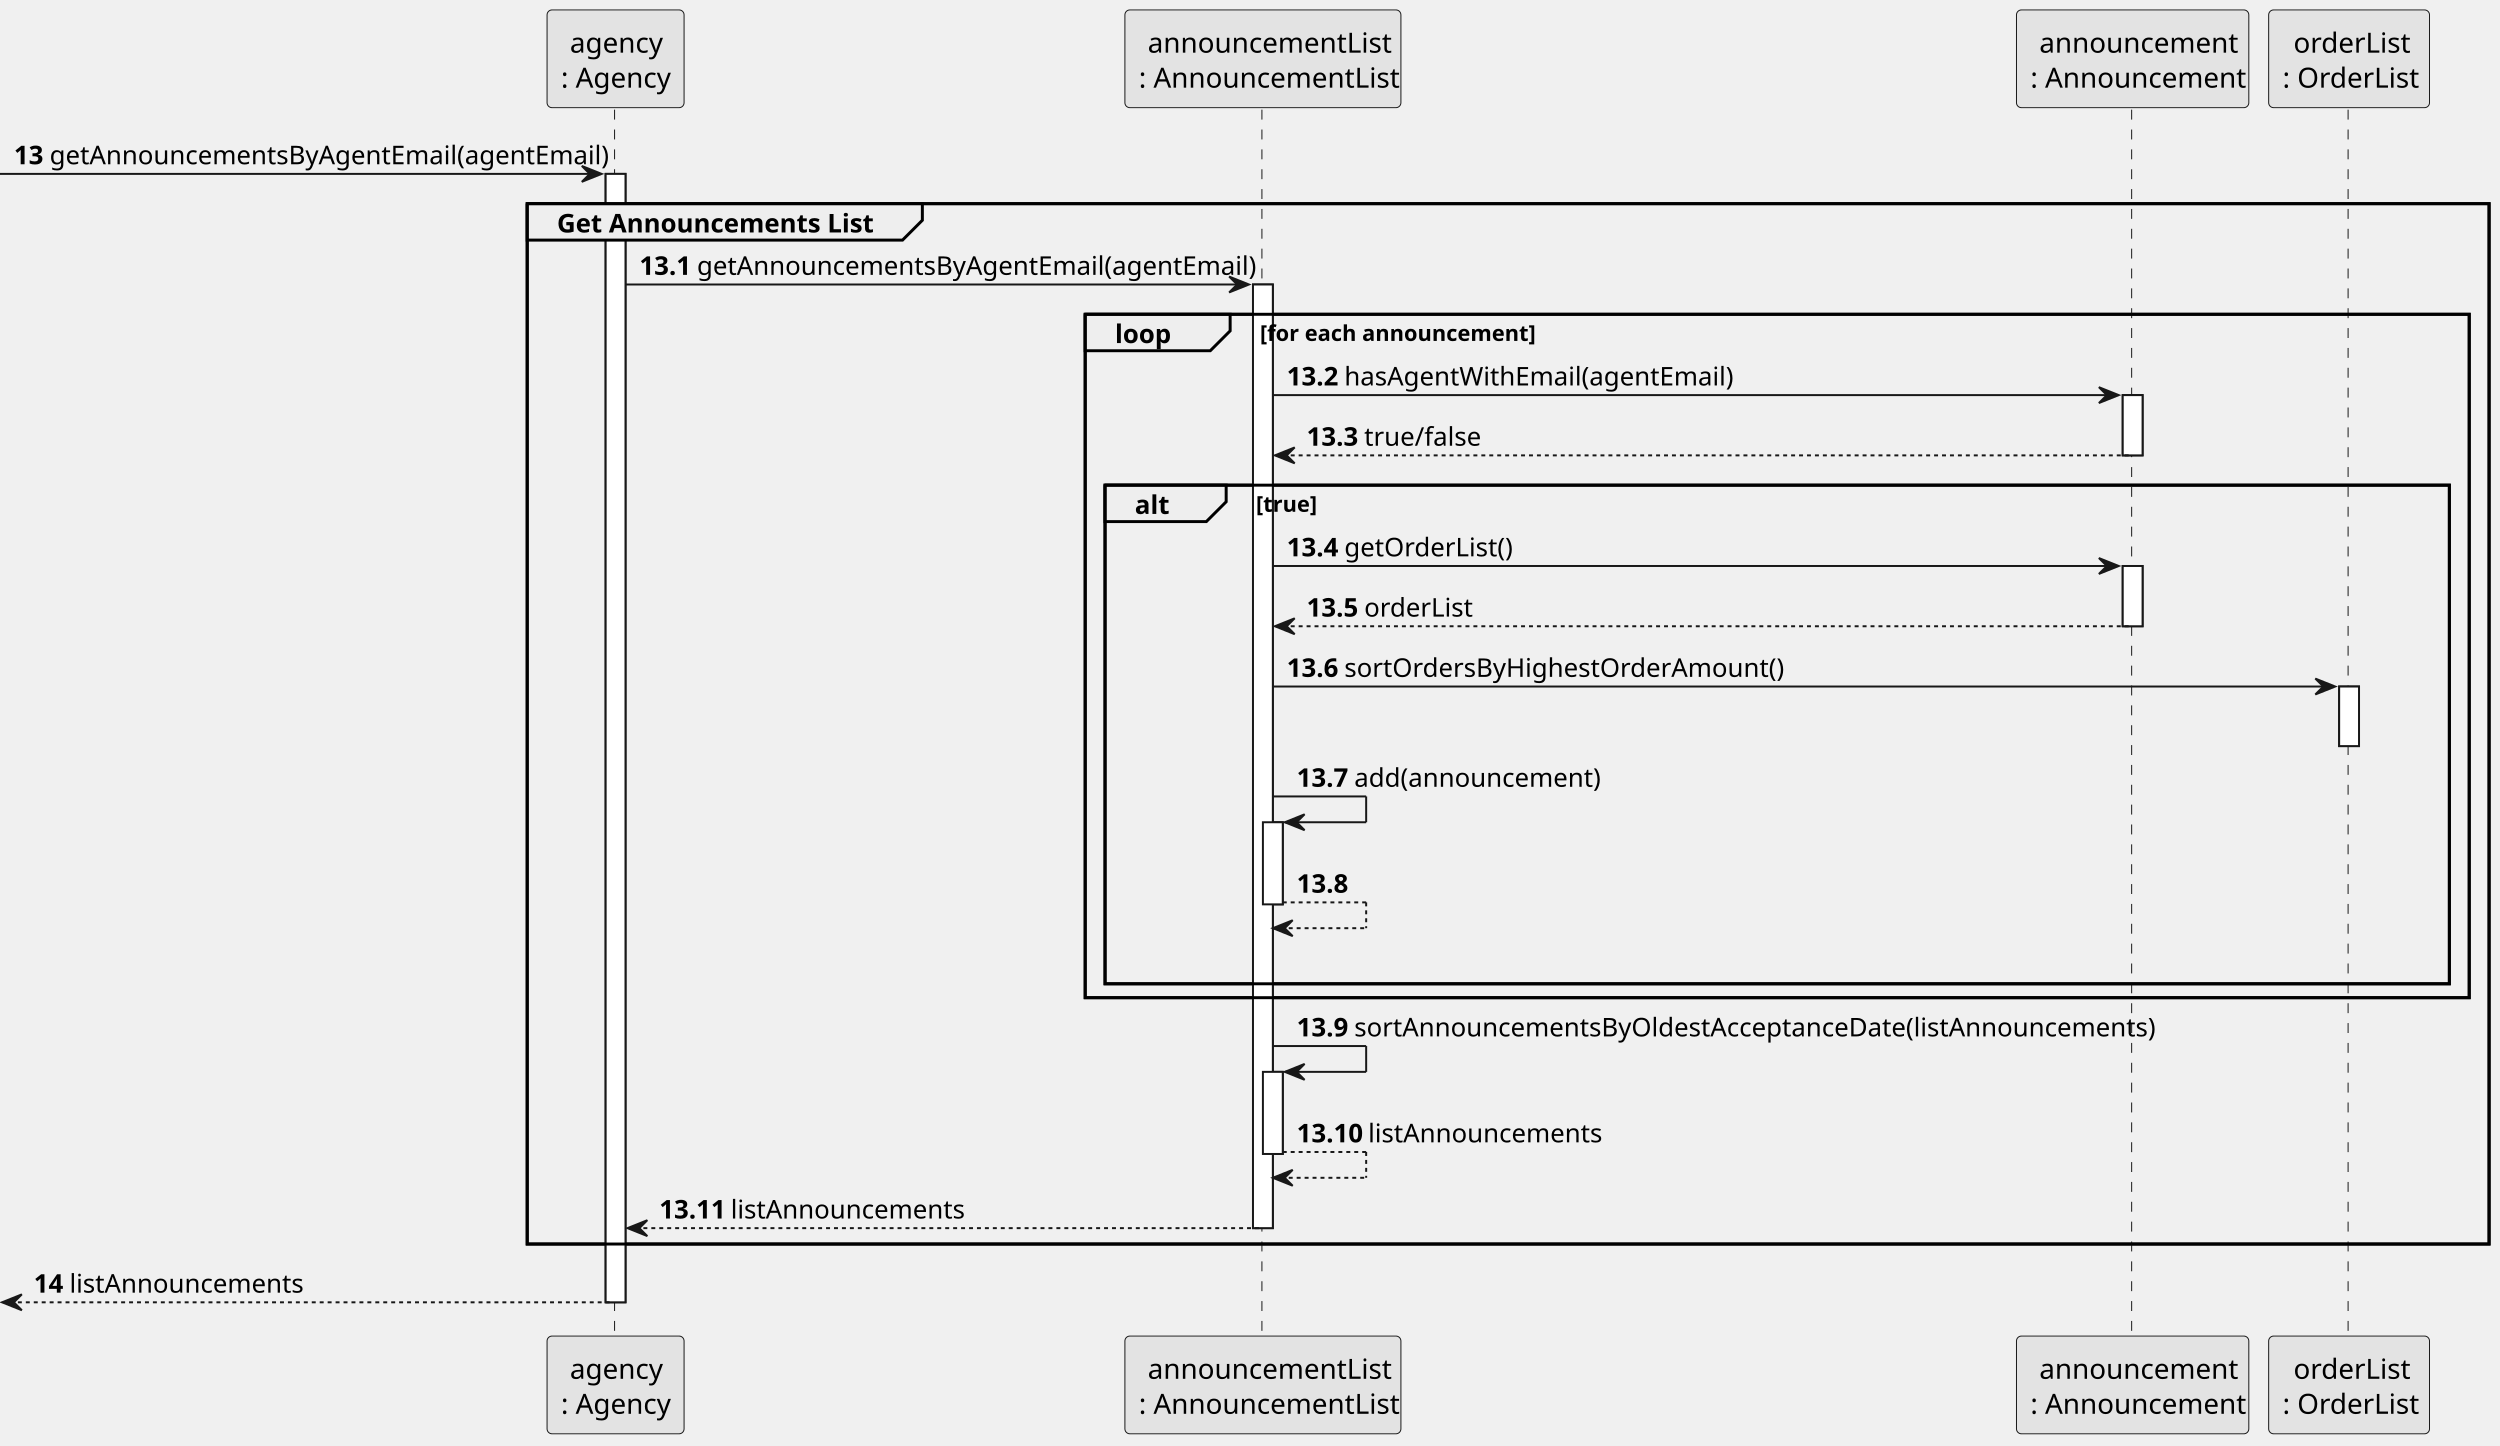
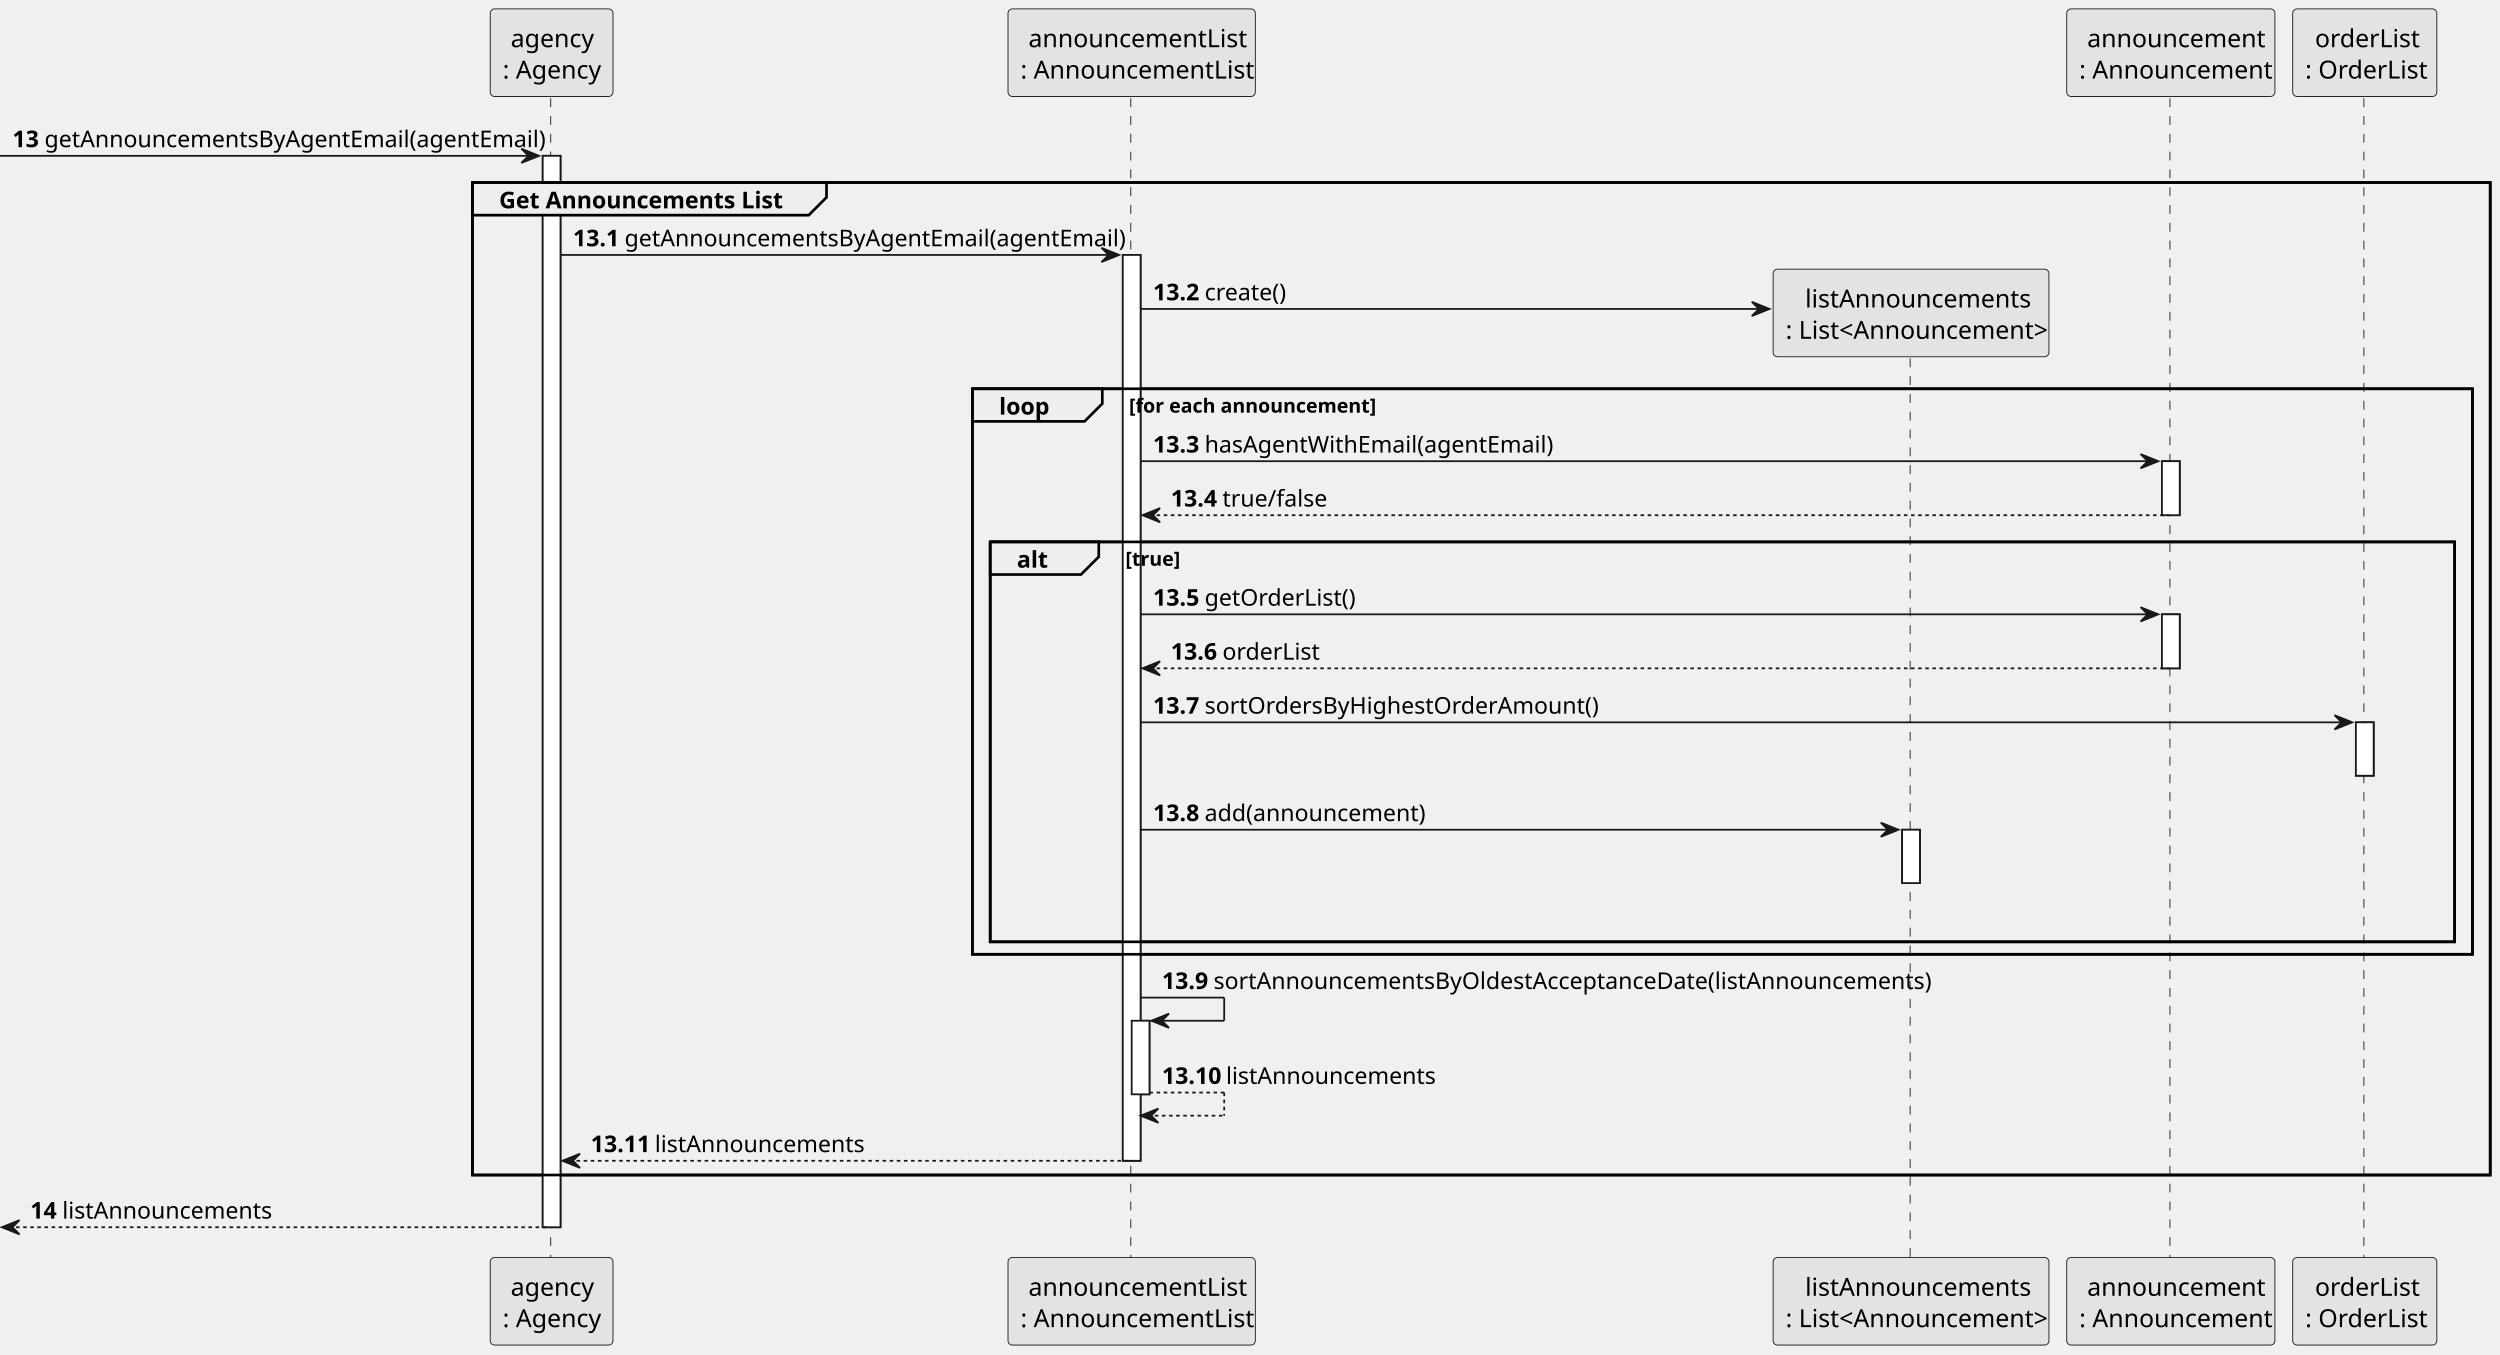
- <svg xmlns="http://www.w3.org/2000/svg" contentStyleType="text/css" height="728px" preserveAspectRatio="none" style="width:1259px;height:728px;background:#FFFFFF;" version="1.1" viewBox="0 0 1259 728" width="1259px" zoomAndPan="magnify">
+ <svg xmlns="http://www.w3.org/2000/svg" contentStyleType="text/css" height="761px" preserveAspectRatio="none" style="width:1405px;height:761px;background:#FFFFFF;" version="1.1" viewBox="0 0 1405 761" width="1405px" zoomAndPan="magnify">
  <defs />
  <g>
-     <rect fill="#FFFFFF" height="568.273" style="stroke:#181818;stroke-width:1.0;" width="10" x="305" y="87.57" />
-     <rect fill="#FFFFFF" height="475.219" style="stroke:#181818;stroke-width:1.0;" width="10" x="631" y="143.273" />
-     <rect fill="#FFFFFF" height="41.352" style="stroke:#181818;stroke-width:1.0;" width="10" x="636" y="414.086" />
-     <rect fill="#FFFFFF" height="41.352" style="stroke:#181818;stroke-width:1.0;" width="10" x="636" y="539.789" />
-     <rect fill="#FFFFFF" height="30.352" style="stroke:#181818;stroke-width:1.0;" width="10" x="1069" y="198.977" />
-     <rect fill="#FFFFFF" height="30.352" style="stroke:#181818;stroke-width:1.0;" width="10" x="1069" y="285.031" />
-     <rect fill="#FFFFFF" height="30" style="stroke:#181818;stroke-width:1.0;" width="10" x="1178" y="345.734" />
-     <rect fill="none" height="523.922" style="stroke:#000000;stroke-width:1.5;" width="988" x="265.5" y="102.57" />
-     <rect fill="none" height="344.164" style="stroke:#000000;stroke-width:1.5;" width="697" x="546.5" y="158.273" />
-     <rect fill="none" height="251.109" style="stroke:#000000;stroke-width:1.5;" width="677" x="556.5" y="244.328" />
-     <line style="stroke:#181818;stroke-width:0.5;stroke-dasharray:5.0,5.0;" x1="309.5" x2="309.5" y1="55.219" y2="673.844" />
-     <line style="stroke:#181818;stroke-width:0.5;stroke-dasharray:5.0,5.0;" x1="635.5" x2="635.5" y1="55.219" y2="673.844" />
-     <line style="stroke:#181818;stroke-width:0.5;stroke-dasharray:5.0,5.0;" x1="1073.5" x2="1073.5" y1="55.219" y2="673.844" />
-     <line style="stroke:#181818;stroke-width:0.5;stroke-dasharray:5.0,5.0;" x1="1182.5" x2="1182.5" y1="55.219" y2="673.844" />
+     <rect fill="#FFFFFF" height="602.141" style="stroke:#181818;stroke-width:1.0;" width="10" x="305" y="87.57" />
+     <rect fill="#FFFFFF" height="509.086" style="stroke:#181818;stroke-width:1.0;" width="10" x="631" y="143.273" />
+     <rect fill="#FFFFFF" height="41.352" style="stroke:#181818;stroke-width:1.0;" width="10" x="636" y="573.656" />
+     <rect fill="#FFFFFF" height="30" style="stroke:#181818;stroke-width:1.0;" width="10" x="1069" y="466.305" />
+     <rect fill="#FFFFFF" height="30.352" style="stroke:#181818;stroke-width:1.0;" width="10" x="1215" y="259.195" />
+     <rect fill="#FFFFFF" height="30.352" style="stroke:#181818;stroke-width:1.0;" width="10" x="1215" y="345.25" />
+     <rect fill="#FFFFFF" height="30" style="stroke:#181818;stroke-width:1.0;" width="10" x="1324" y="405.953" />
+     <rect fill="none" height="557.789" style="stroke:#000000;stroke-width:1.5;" width="1134" x="265.5" y="102.57" />
+     <rect fill="none" height="317.812" style="stroke:#000000;stroke-width:1.5;" width="843" x="546.5" y="218.492" />
+     <rect fill="none" height="224.758" style="stroke:#000000;stroke-width:1.5;" width="823" x="556.5" y="304.547" />
+     <line style="stroke:#181818;stroke-width:0.5;stroke-dasharray:5.0,5.0;" x1="309.5" x2="309.5" y1="55.219" y2="707.711" />
+     <line style="stroke:#181818;stroke-width:0.5;stroke-dasharray:5.0,5.0;" x1="635.5" x2="635.5" y1="55.219" y2="707.711" />
+     <line style="stroke:#181818;stroke-width:0.5;stroke-dasharray:5.0,5.0;" x1="1073.5" x2="1073.5" y1="191.383" y2="707.711" />
+     <line style="stroke:#181818;stroke-width:0.5;stroke-dasharray:5.0,5.0;" x1="1219.5" x2="1219.5" y1="55.219" y2="707.711" />
+     <line style="stroke:#181818;stroke-width:0.5;stroke-dasharray:5.0,5.0;" x1="1328.5" x2="1328.5" y1="55.219" y2="707.711" />
    <rect fill="#E3E3E3" height="49.219" rx="2.5" ry="2.5" style="stroke:#181818;stroke-width:0.5;" width="69" x="275.5" y="5" />
    <text fill="#000000" font-family="sans-serif" font-size="14" lengthAdjust="spacing" textLength="46" x="287" y="26.533">agency</text>
    <text fill="#000000" font-family="sans-serif" font-size="14" lengthAdjust="spacing" textLength="55" x="282.5" y="44.143">: Agency</text>
-     <rect fill="#E3E3E3" height="49.219" rx="2.5" ry="2.5" style="stroke:#181818;stroke-width:0.5;" width="69" x="275.5" y="672.844" />
-     <text fill="#000000" font-family="sans-serif" font-size="14" lengthAdjust="spacing" textLength="46" x="287" y="694.377">agency</text>
-     <text fill="#000000" font-family="sans-serif" font-size="14" lengthAdjust="spacing" textLength="55" x="282.5" y="711.986">: Agency</text>
+     <rect fill="#E3E3E3" height="49.219" rx="2.5" ry="2.5" style="stroke:#181818;stroke-width:0.5;" width="69" x="275.5" y="706.711" />
+     <text fill="#000000" font-family="sans-serif" font-size="14" lengthAdjust="spacing" textLength="46" x="287" y="728.244">agency</text>
+     <text fill="#000000" font-family="sans-serif" font-size="14" lengthAdjust="spacing" textLength="55" x="282.5" y="745.854">: Agency</text>
    <rect fill="#E3E3E3" height="49.219" rx="2.5" ry="2.5" style="stroke:#181818;stroke-width:0.5;" width="139" x="566.5" y="5" />
    <text fill="#000000" font-family="sans-serif" font-size="14" lengthAdjust="spacing" textLength="116" x="578" y="26.533">announcementList</text>
    <text fill="#000000" font-family="sans-serif" font-size="14" lengthAdjust="spacing" textLength="125" x="573.5" y="44.143">: AnnouncementList</text>
-     <rect fill="#E3E3E3" height="49.219" rx="2.5" ry="2.5" style="stroke:#181818;stroke-width:0.5;" width="139" x="566.5" y="672.844" />
-     <text fill="#000000" font-family="sans-serif" font-size="14" lengthAdjust="spacing" textLength="116" x="578" y="694.377">announcementList</text>
-     <text fill="#000000" font-family="sans-serif" font-size="14" lengthAdjust="spacing" textLength="125" x="573.5" y="711.986">: AnnouncementList</text>
-     <rect fill="#E3E3E3" height="49.219" rx="2.5" ry="2.5" style="stroke:#181818;stroke-width:0.5;" width="117" x="1015.5" y="5" />
-     <text fill="#000000" font-family="sans-serif" font-size="14" lengthAdjust="spacing" textLength="94" x="1027" y="26.533">announcement</text>
-     <text fill="#000000" font-family="sans-serif" font-size="14" lengthAdjust="spacing" textLength="103" x="1022.5" y="44.143">: Announcement</text>
-     <rect fill="#E3E3E3" height="49.219" rx="2.5" ry="2.5" style="stroke:#181818;stroke-width:0.5;" width="117" x="1015.5" y="672.844" />
-     <text fill="#000000" font-family="sans-serif" font-size="14" lengthAdjust="spacing" textLength="94" x="1027" y="694.377">announcement</text>
-     <text fill="#000000" font-family="sans-serif" font-size="14" lengthAdjust="spacing" textLength="103" x="1022.5" y="711.986">: Announcement</text>
-     <rect fill="#E3E3E3" height="49.219" rx="2.5" ry="2.5" style="stroke:#181818;stroke-width:0.5;" width="81" x="1142.5" y="5" />
-     <text fill="#000000" font-family="sans-serif" font-size="14" lengthAdjust="spacing" textLength="56" x="1155" y="26.533">orderList</text>
-     <text fill="#000000" font-family="sans-serif" font-size="14" lengthAdjust="spacing" textLength="67" x="1149.5" y="44.143">: OrderList</text>
-     <rect fill="#E3E3E3" height="49.219" rx="2.5" ry="2.5" style="stroke:#181818;stroke-width:0.5;" width="81" x="1142.5" y="672.844" />
-     <text fill="#000000" font-family="sans-serif" font-size="14" lengthAdjust="spacing" textLength="56" x="1155" y="694.377">orderList</text>
-     <text fill="#000000" font-family="sans-serif" font-size="14" lengthAdjust="spacing" textLength="67" x="1149.5" y="711.986">: OrderList</text>
-     <rect fill="#FFFFFF" height="568.273" style="stroke:#181818;stroke-width:1.0;" width="10" x="305" y="87.57" />
-     <rect fill="#FFFFFF" height="475.219" style="stroke:#181818;stroke-width:1.0;" width="10" x="631" y="143.273" />
-     <rect fill="#FFFFFF" height="41.352" style="stroke:#181818;stroke-width:1.0;" width="10" x="636" y="414.086" />
-     <rect fill="#FFFFFF" height="41.352" style="stroke:#181818;stroke-width:1.0;" width="10" x="636" y="539.789" />
-     <rect fill="#FFFFFF" height="30.352" style="stroke:#181818;stroke-width:1.0;" width="10" x="1069" y="198.977" />
-     <rect fill="#FFFFFF" height="30.352" style="stroke:#181818;stroke-width:1.0;" width="10" x="1069" y="285.031" />
-     <rect fill="#FFFFFF" height="30" style="stroke:#181818;stroke-width:1.0;" width="10" x="1178" y="345.734" />
+     <rect fill="#E3E3E3" height="49.219" rx="2.5" ry="2.5" style="stroke:#181818;stroke-width:0.5;" width="139" x="566.5" y="706.711" />
+     <text fill="#000000" font-family="sans-serif" font-size="14" lengthAdjust="spacing" textLength="116" x="578" y="728.244">announcementList</text>
+     <text fill="#000000" font-family="sans-serif" font-size="14" lengthAdjust="spacing" textLength="125" x="573.5" y="745.854">: AnnouncementList</text>
+     <rect fill="#E3E3E3" height="49.219" rx="2.5" ry="2.5" style="stroke:#181818;stroke-width:0.5;" width="155" x="996.5" y="706.711" />
+     <text fill="#000000" font-family="sans-serif" font-size="14" lengthAdjust="spacing" textLength="119" x="1014.5" y="728.244">listAnnouncements</text>
+     <text fill="#000000" font-family="sans-serif" font-size="14" lengthAdjust="spacing" textLength="141" x="1003.5" y="745.854">: List&lt;Announcement&gt;</text>
+     <rect fill="#E3E3E3" height="49.219" rx="2.5" ry="2.5" style="stroke:#181818;stroke-width:0.5;" width="117" x="1161.5" y="5" />
+     <text fill="#000000" font-family="sans-serif" font-size="14" lengthAdjust="spacing" textLength="94" x="1173" y="26.533">announcement</text>
+     <text fill="#000000" font-family="sans-serif" font-size="14" lengthAdjust="spacing" textLength="103" x="1168.5" y="44.143">: Announcement</text>
+     <rect fill="#E3E3E3" height="49.219" rx="2.5" ry="2.5" style="stroke:#181818;stroke-width:0.5;" width="117" x="1161.5" y="706.711" />
+     <text fill="#000000" font-family="sans-serif" font-size="14" lengthAdjust="spacing" textLength="94" x="1173" y="728.244">announcement</text>
+     <text fill="#000000" font-family="sans-serif" font-size="14" lengthAdjust="spacing" textLength="103" x="1168.5" y="745.854">: Announcement</text>
+     <rect fill="#E3E3E3" height="49.219" rx="2.5" ry="2.5" style="stroke:#181818;stroke-width:0.5;" width="81" x="1288.5" y="5" />
+     <text fill="#000000" font-family="sans-serif" font-size="14" lengthAdjust="spacing" textLength="56" x="1301" y="26.533">orderList</text>
+     <text fill="#000000" font-family="sans-serif" font-size="14" lengthAdjust="spacing" textLength="67" x="1295.5" y="44.143">: OrderList</text>
+     <rect fill="#E3E3E3" height="49.219" rx="2.5" ry="2.5" style="stroke:#181818;stroke-width:0.5;" width="81" x="1288.5" y="706.711" />
+     <text fill="#000000" font-family="sans-serif" font-size="14" lengthAdjust="spacing" textLength="56" x="1301" y="728.244">orderList</text>
+     <text fill="#000000" font-family="sans-serif" font-size="14" lengthAdjust="spacing" textLength="67" x="1295.5" y="745.854">: OrderList</text>
+     <rect fill="#FFFFFF" height="602.141" style="stroke:#181818;stroke-width:1.0;" width="10" x="305" y="87.57" />
+     <rect fill="#FFFFFF" height="509.086" style="stroke:#181818;stroke-width:1.0;" width="10" x="631" y="143.273" />
+     <rect fill="#FFFFFF" height="41.352" style="stroke:#181818;stroke-width:1.0;" width="10" x="636" y="573.656" />
+     <rect fill="#FFFFFF" height="30" style="stroke:#181818;stroke-width:1.0;" width="10" x="1069" y="466.305" />
+     <rect fill="#FFFFFF" height="30.352" style="stroke:#181818;stroke-width:1.0;" width="10" x="1215" y="259.195" />
+     <rect fill="#FFFFFF" height="30.352" style="stroke:#181818;stroke-width:1.0;" width="10" x="1215" y="345.25" />
+     <rect fill="#FFFFFF" height="30" style="stroke:#181818;stroke-width:1.0;" width="10" x="1324" y="405.953" />
    <polygon fill="#181818" points="293,83.57,303,87.57,293,91.57,297,87.57" style="stroke:#181818;stroke-width:1.0;" />
    <line style="stroke:#181818;stroke-width:1.0;" x1="0" x2="299" y1="87.57" y2="87.57" />
    <text fill="#000000" font-family="sans-serif" font-size="13" font-weight="bold" lengthAdjust="spacing" textLength="14" x="7" y="82.714">13</text>
    <text fill="#000000" font-family="sans-serif" font-size="13" lengthAdjust="spacing" textLength="268" x="25" y="82.714">getAnnouncementsByAgentEmail(agentEmail)</text>
    <path d="M265.5,102.57 L464.5,102.57 L464.5,110.922 L454.5,120.922 L265.5,120.922 L265.5,102.57 " fill="#EEEEEE" style="stroke:#000000;stroke-width:1.5;" />
-     <rect fill="none" height="523.922" style="stroke:#000000;stroke-width:1.5;" width="988" x="265.5" y="102.57" />
+     <rect fill="none" height="557.789" style="stroke:#000000;stroke-width:1.5;" width="1134" x="265.5" y="102.57" />
    <text fill="#000000" font-family="sans-serif" font-size="13" font-weight="bold" lengthAdjust="spacing" textLength="154" x="280.5" y="117.065">Get Announcements List</text>
    <polygon fill="#181818" points="619,139.273,629,143.273,619,147.273,623,143.273" style="stroke:#181818;stroke-width:1.0;" />
    <line style="stroke:#181818;stroke-width:1.0;" x1="315" x2="625" y1="143.273" y2="143.273" />
    <text fill="#000000" font-family="sans-serif" font-size="13" font-weight="bold" lengthAdjust="spacing" textLength="25" x="322" y="138.417">13.1</text>
    <text fill="#000000" font-family="sans-serif" font-size="13" lengthAdjust="spacing" textLength="268" x="351" y="138.417">getAnnouncementsByAgentEmail(agentEmail)</text>
-     <path d="M546.5,158.273 L619.5,158.273 L619.5,166.625 L609.5,176.625 L546.5,176.625 L546.5,158.273 " fill="#EEEEEE" style="stroke:#000000;stroke-width:1.5;" />
-     <rect fill="none" height="344.164" style="stroke:#000000;stroke-width:1.5;" width="697" x="546.5" y="158.273" />
-     <text fill="#000000" font-family="sans-serif" font-size="13" font-weight="bold" lengthAdjust="spacing" textLength="28" x="561.5" y="172.769">loop</text>
-     <text fill="#000000" font-family="sans-serif" font-size="11" font-weight="bold" lengthAdjust="spacing" textLength="139" x="634.5" y="171.692">[for each announcement]</text>
-     <polygon fill="#181818" points="1057,194.977,1067,198.977,1057,202.977,1061,198.977" style="stroke:#181818;stroke-width:1.0;" />
-     <line style="stroke:#181818;stroke-width:1.0;" x1="641" x2="1063" y1="198.977" y2="198.977" />
-     <text fill="#000000" font-family="sans-serif" font-size="13" font-weight="bold" lengthAdjust="spacing" textLength="25" x="648" y="194.12">13.2</text>
-     <text fill="#000000" font-family="sans-serif" font-size="13" lengthAdjust="spacing" textLength="188" x="677" y="194.12">hasAgentWithEmail(agentEmail)</text>
-     <polygon fill="#181818" points="652,225.328,642,229.328,652,233.328,648,229.328" style="stroke:#181818;stroke-width:1.0;" />
-     <line style="stroke:#181818;stroke-width:1.0;stroke-dasharray:2.0,2.0;" x1="646" x2="1073" y1="229.328" y2="229.328" />
-     <text fill="#000000" font-family="sans-serif" font-size="13" font-weight="bold" lengthAdjust="spacing" textLength="25" x="658" y="224.472">13.3</text>
-     <text fill="#000000" font-family="sans-serif" font-size="13" lengthAdjust="spacing" textLength="53" x="687" y="224.472">true/false</text>
-     <path d="M556.5,244.328 L617.5,244.328 L617.5,252.68 L607.5,262.68 L556.5,262.68 L556.5,244.328 " fill="#EEEEEE" style="stroke:#000000;stroke-width:1.5;" />
-     <rect fill="none" height="251.109" style="stroke:#000000;stroke-width:1.5;" width="677" x="556.5" y="244.328" />
-     <text fill="#000000" font-family="sans-serif" font-size="13" font-weight="bold" lengthAdjust="spacing" textLength="16" x="571.5" y="258.823">alt</text>
-     <text fill="#000000" font-family="sans-serif" font-size="11" font-weight="bold" lengthAdjust="spacing" textLength="31" x="632.5" y="257.747">[true]</text>
-     <polygon fill="#181818" points="1057,281.031,1067,285.031,1057,289.031,1061,285.031" style="stroke:#181818;stroke-width:1.0;" />
-     <line style="stroke:#181818;stroke-width:1.0;" x1="641" x2="1063" y1="285.031" y2="285.031" />
-     <text fill="#000000" font-family="sans-serif" font-size="13" font-weight="bold" lengthAdjust="spacing" textLength="25" x="648" y="280.175">13.4</text>
-     <text fill="#000000" font-family="sans-serif" font-size="13" lengthAdjust="spacing" textLength="79" x="677" y="280.175">getOrderList()</text>
-     <polygon fill="#181818" points="652,311.383,642,315.383,652,319.383,648,315.383" style="stroke:#181818;stroke-width:1.0;" />
-     <line style="stroke:#181818;stroke-width:1.0;stroke-dasharray:2.0,2.0;" x1="646" x2="1073" y1="315.383" y2="315.383" />
-     <text fill="#000000" font-family="sans-serif" font-size="13" font-weight="bold" lengthAdjust="spacing" textLength="25" x="658" y="310.526">13.5</text>
-     <text fill="#000000" font-family="sans-serif" font-size="13" lengthAdjust="spacing" textLength="50" x="687" y="310.526">orderList</text>
-     <polygon fill="#181818" points="1166,341.734,1176,345.734,1166,349.734,1170,345.734" style="stroke:#181818;stroke-width:1.0;" />
-     <line style="stroke:#181818;stroke-width:1.0;" x1="641" x2="1172" y1="345.734" y2="345.734" />
-     <text fill="#000000" font-family="sans-serif" font-size="13" font-weight="bold" lengthAdjust="spacing" textLength="25" x="648" y="340.878">13.6</text>
-     <text fill="#000000" font-family="sans-serif" font-size="13" lengthAdjust="spacing" textLength="206" x="677" y="340.878">sortOrdersByHighestOrderAmount()</text>
-     <line style="stroke:#181818;stroke-width:1.0;" x1="641" x2="688" y1="401.086" y2="401.086" />
-     <line style="stroke:#181818;stroke-width:1.0;" x1="688" x2="688" y1="401.086" y2="414.086" />
-     <line style="stroke:#181818;stroke-width:1.0;" x1="647" x2="688" y1="414.086" y2="414.086" />
-     <polygon fill="#181818" points="657,410.086,647,414.086,657,418.086,653,414.086" style="stroke:#181818;stroke-width:1.0;" />
-     <text fill="#000000" font-family="sans-serif" font-size="13" font-weight="bold" lengthAdjust="spacing" textLength="25" x="653" y="396.229">13.7</text>
-     <text fill="#000000" font-family="sans-serif" font-size="13" lengthAdjust="spacing" textLength="114" x="682" y="396.229">add(announcement)</text>
-     <line style="stroke:#181818;stroke-width:1.0;stroke-dasharray:2.0,2.0;" x1="646" x2="688" y1="454.438" y2="454.438" />
-     <line style="stroke:#181818;stroke-width:1.0;stroke-dasharray:2.0,2.0;" x1="688" x2="688" y1="454.438" y2="467.438" />
-     <line style="stroke:#181818;stroke-width:1.0;stroke-dasharray:2.0,2.0;" x1="641" x2="688" y1="467.438" y2="467.438" />
-     <polygon fill="#181818" points="651,463.438,641,467.438,651,471.438,647,467.438" style="stroke:#181818;stroke-width:1.0;" />
-     <text fill="#000000" font-family="sans-serif" font-size="13" font-weight="bold" lengthAdjust="spacing" textLength="25" x="653" y="449.581">13.8</text>
-     <text fill="#000000" font-family="sans-serif" font-size="13" lengthAdjust="spacing" textLength="4" x="682" y="449.581"> </text>
-     <line style="stroke:#181818;stroke-width:1.0;" x1="641" x2="688" y1="526.789" y2="526.789" />
-     <line style="stroke:#181818;stroke-width:1.0;" x1="688" x2="688" y1="526.789" y2="539.789" />
-     <line style="stroke:#181818;stroke-width:1.0;" x1="647" x2="688" y1="539.789" y2="539.789" />
-     <polygon fill="#181818" points="657,535.789,647,539.789,657,543.789,653,539.789" style="stroke:#181818;stroke-width:1.0;" />
-     <text fill="#000000" font-family="sans-serif" font-size="13" font-weight="bold" lengthAdjust="spacing" textLength="25" x="653" y="521.933">13.9</text>
-     <text fill="#000000" font-family="sans-serif" font-size="13" lengthAdjust="spacing" textLength="385" x="682" y="521.933">sortAnnouncementsByOldestAcceptanceDate(listAnnouncements)</text>
-     <line style="stroke:#181818;stroke-width:1.0;stroke-dasharray:2.0,2.0;" x1="646" x2="688" y1="580.141" y2="580.141" />
-     <line style="stroke:#181818;stroke-width:1.0;stroke-dasharray:2.0,2.0;" x1="688" x2="688" y1="580.141" y2="593.141" />
-     <line style="stroke:#181818;stroke-width:1.0;stroke-dasharray:2.0,2.0;" x1="641" x2="688" y1="593.141" y2="593.141" />
-     <polygon fill="#181818" points="651,589.141,641,593.141,651,597.141,647,593.141" style="stroke:#181818;stroke-width:1.0;" />
-     <text fill="#000000" font-family="sans-serif" font-size="13" font-weight="bold" lengthAdjust="spacing" textLength="32" x="653" y="575.284">13.10</text>
-     <text fill="#000000" font-family="sans-serif" font-size="13" lengthAdjust="spacing" textLength="111" x="689" y="575.284">listAnnouncements</text>
-     <polygon fill="#181818" points="326,614.492,316,618.492,326,622.492,322,618.492" style="stroke:#181818;stroke-width:1.0;" />
-     <line style="stroke:#181818;stroke-width:1.0;stroke-dasharray:2.0,2.0;" x1="320" x2="635" y1="618.492" y2="618.492" />
-     <text fill="#000000" font-family="sans-serif" font-size="13" font-weight="bold" lengthAdjust="spacing" textLength="32" x="332" y="613.636">13.11</text>
-     <text fill="#000000" font-family="sans-serif" font-size="13" lengthAdjust="spacing" textLength="111" x="368" y="613.636">listAnnouncements</text>
-     <polygon fill="#181818" points="11,651.844,1,655.844,11,659.844,7,655.844" style="stroke:#181818;stroke-width:1.0;" />
-     <line style="stroke:#181818;stroke-width:1.0;stroke-dasharray:2.0,2.0;" x1="5" x2="309" y1="655.844" y2="655.844" />
-     <text fill="#000000" font-family="sans-serif" font-size="13" font-weight="bold" lengthAdjust="spacing" textLength="14" x="17" y="650.987">14</text>
-     <text fill="#000000" font-family="sans-serif" font-size="13" lengthAdjust="spacing" textLength="111" x="35" y="650.987">listAnnouncements</text>
+     <polygon fill="#181818" points="984.5,169.625,994.5,173.625,984.5,177.625,988.5,173.625" style="stroke:#181818;stroke-width:1.0;" />
+     <line style="stroke:#181818;stroke-width:1.0;" x1="641" x2="990.5" y1="173.625" y2="173.625" />
+     <text fill="#000000" font-family="sans-serif" font-size="13" font-weight="bold" lengthAdjust="spacing" textLength="25" x="648" y="168.769">13.2</text>
+     <text fill="#000000" font-family="sans-serif" font-size="13" lengthAdjust="spacing" textLength="44" x="677" y="168.769">create()</text>
+     <rect fill="#E3E3E3" height="49.219" rx="2.5" ry="2.5" style="stroke:#181818;stroke-width:0.5;" width="155" x="996.5" y="151.273" />
+     <text fill="#000000" font-family="sans-serif" font-size="14" lengthAdjust="spacing" textLength="119" x="1014.5" y="172.807">listAnnouncements</text>
+     <text fill="#000000" font-family="sans-serif" font-size="14" lengthAdjust="spacing" textLength="141" x="1003.5" y="190.416">: List&lt;Announcement&gt;</text>
+     <path d="M546.5,218.492 L619.5,218.492 L619.5,226.844 L609.5,236.844 L546.5,236.844 L546.5,218.492 " fill="#EEEEEE" style="stroke:#000000;stroke-width:1.5;" />
+     <rect fill="none" height="317.812" style="stroke:#000000;stroke-width:1.5;" width="843" x="546.5" y="218.492" />
+     <text fill="#000000" font-family="sans-serif" font-size="13" font-weight="bold" lengthAdjust="spacing" textLength="28" x="561.5" y="232.987">loop</text>
+     <text fill="#000000" font-family="sans-serif" font-size="11" font-weight="bold" lengthAdjust="spacing" textLength="139" x="634.5" y="231.911">[for each announcement]</text>
+     <polygon fill="#181818" points="1203,255.195,1213,259.195,1203,263.195,1207,259.195" style="stroke:#181818;stroke-width:1.0;" />
+     <line style="stroke:#181818;stroke-width:1.0;" x1="641" x2="1209" y1="259.195" y2="259.195" />
+     <text fill="#000000" font-family="sans-serif" font-size="13" font-weight="bold" lengthAdjust="spacing" textLength="25" x="648" y="254.339">13.3</text>
+     <text fill="#000000" font-family="sans-serif" font-size="13" lengthAdjust="spacing" textLength="188" x="677" y="254.339">hasAgentWithEmail(agentEmail)</text>
+     <polygon fill="#181818" points="652,285.547,642,289.547,652,293.547,648,289.547" style="stroke:#181818;stroke-width:1.0;" />
+     <line style="stroke:#181818;stroke-width:1.0;stroke-dasharray:2.0,2.0;" x1="646" x2="1219" y1="289.547" y2="289.547" />
+     <text fill="#000000" font-family="sans-serif" font-size="13" font-weight="bold" lengthAdjust="spacing" textLength="25" x="658" y="284.69">13.4</text>
+     <text fill="#000000" font-family="sans-serif" font-size="13" lengthAdjust="spacing" textLength="53" x="687" y="284.69">true/false</text>
+     <path d="M556.5,304.547 L617.5,304.547 L617.5,312.898 L607.5,322.898 L556.5,322.898 L556.5,304.547 " fill="#EEEEEE" style="stroke:#000000;stroke-width:1.5;" />
+     <rect fill="none" height="224.758" style="stroke:#000000;stroke-width:1.5;" width="823" x="556.5" y="304.547" />
+     <text fill="#000000" font-family="sans-serif" font-size="13" font-weight="bold" lengthAdjust="spacing" textLength="16" x="571.5" y="319.042">alt</text>
+     <text fill="#000000" font-family="sans-serif" font-size="11" font-weight="bold" lengthAdjust="spacing" textLength="31" x="632.5" y="317.966">[true]</text>
+     <polygon fill="#181818" points="1203,341.25,1213,345.25,1203,349.25,1207,345.25" style="stroke:#181818;stroke-width:1.0;" />
+     <line style="stroke:#181818;stroke-width:1.0;" x1="641" x2="1209" y1="345.25" y2="345.25" />
+     <text fill="#000000" font-family="sans-serif" font-size="13" font-weight="bold" lengthAdjust="spacing" textLength="25" x="648" y="340.394">13.5</text>
+     <text fill="#000000" font-family="sans-serif" font-size="13" lengthAdjust="spacing" textLength="79" x="677" y="340.394">getOrderList()</text>
+     <polygon fill="#181818" points="652,371.602,642,375.602,652,379.602,648,375.602" style="stroke:#181818;stroke-width:1.0;" />
+     <line style="stroke:#181818;stroke-width:1.0;stroke-dasharray:2.0,2.0;" x1="646" x2="1219" y1="375.602" y2="375.602" />
+     <text fill="#000000" font-family="sans-serif" font-size="13" font-weight="bold" lengthAdjust="spacing" textLength="25" x="658" y="370.745">13.6</text>
+     <text fill="#000000" font-family="sans-serif" font-size="13" lengthAdjust="spacing" textLength="50" x="687" y="370.745">orderList</text>
+     <polygon fill="#181818" points="1312,401.953,1322,405.953,1312,409.953,1316,405.953" style="stroke:#181818;stroke-width:1.0;" />
+     <line style="stroke:#181818;stroke-width:1.0;" x1="641" x2="1318" y1="405.953" y2="405.953" />
+     <text fill="#000000" font-family="sans-serif" font-size="13" font-weight="bold" lengthAdjust="spacing" textLength="25" x="648" y="401.097">13.7</text>
+     <text fill="#000000" font-family="sans-serif" font-size="13" lengthAdjust="spacing" textLength="206" x="677" y="401.097">sortOrdersByHighestOrderAmount()</text>
+     <polygon fill="#181818" points="1057,462.305,1067,466.305,1057,470.305,1061,466.305" style="stroke:#181818;stroke-width:1.0;" />
+     <line style="stroke:#181818;stroke-width:1.0;" x1="641" x2="1063" y1="466.305" y2="466.305" />
+     <text fill="#000000" font-family="sans-serif" font-size="13" font-weight="bold" lengthAdjust="spacing" textLength="25" x="648" y="461.448">13.8</text>
+     <text fill="#000000" font-family="sans-serif" font-size="13" lengthAdjust="spacing" textLength="114" x="677" y="461.448">add(announcement)</text>
+     <line style="stroke:#181818;stroke-width:1.0;" x1="641" x2="688" y1="560.656" y2="560.656" />
+     <line style="stroke:#181818;stroke-width:1.0;" x1="688" x2="688" y1="560.656" y2="573.656" />
+     <line style="stroke:#181818;stroke-width:1.0;" x1="647" x2="688" y1="573.656" y2="573.656" />
+     <polygon fill="#181818" points="657,569.656,647,573.656,657,577.656,653,573.656" style="stroke:#181818;stroke-width:1.0;" />
+     <text fill="#000000" font-family="sans-serif" font-size="13" font-weight="bold" lengthAdjust="spacing" textLength="25" x="653" y="555.8">13.9</text>
+     <text fill="#000000" font-family="sans-serif" font-size="13" lengthAdjust="spacing" textLength="385" x="682" y="555.8">sortAnnouncementsByOldestAcceptanceDate(listAnnouncements)</text>
+     <line style="stroke:#181818;stroke-width:1.0;stroke-dasharray:2.0,2.0;" x1="646" x2="688" y1="614.008" y2="614.008" />
+     <line style="stroke:#181818;stroke-width:1.0;stroke-dasharray:2.0,2.0;" x1="688" x2="688" y1="614.008" y2="627.008" />
+     <line style="stroke:#181818;stroke-width:1.0;stroke-dasharray:2.0,2.0;" x1="641" x2="688" y1="627.008" y2="627.008" />
+     <polygon fill="#181818" points="651,623.008,641,627.008,651,631.008,647,627.008" style="stroke:#181818;stroke-width:1.0;" />
+     <text fill="#000000" font-family="sans-serif" font-size="13" font-weight="bold" lengthAdjust="spacing" textLength="32" x="653" y="609.151">13.10</text>
+     <text fill="#000000" font-family="sans-serif" font-size="13" lengthAdjust="spacing" textLength="111" x="689" y="609.151">listAnnouncements</text>
+     <polygon fill="#181818" points="326,648.359,316,652.359,326,656.359,322,652.359" style="stroke:#181818;stroke-width:1.0;" />
+     <line style="stroke:#181818;stroke-width:1.0;stroke-dasharray:2.0,2.0;" x1="320" x2="635" y1="652.359" y2="652.359" />
+     <text fill="#000000" font-family="sans-serif" font-size="13" font-weight="bold" lengthAdjust="spacing" textLength="32" x="332" y="647.503">13.11</text>
+     <text fill="#000000" font-family="sans-serif" font-size="13" lengthAdjust="spacing" textLength="111" x="368" y="647.503">listAnnouncements</text>
+     <polygon fill="#181818" points="11,685.711,1,689.711,11,693.711,7,689.711" style="stroke:#181818;stroke-width:1.0;" />
+     <line style="stroke:#181818;stroke-width:1.0;stroke-dasharray:2.0,2.0;" x1="5" x2="309" y1="689.711" y2="689.711" />
+     <text fill="#000000" font-family="sans-serif" font-size="13" font-weight="bold" lengthAdjust="spacing" textLength="14" x="17" y="684.855">14</text>
+     <text fill="#000000" font-family="sans-serif" font-size="13" lengthAdjust="spacing" textLength="111" x="35" y="684.855">listAnnouncements</text>
  </g>
</svg>
